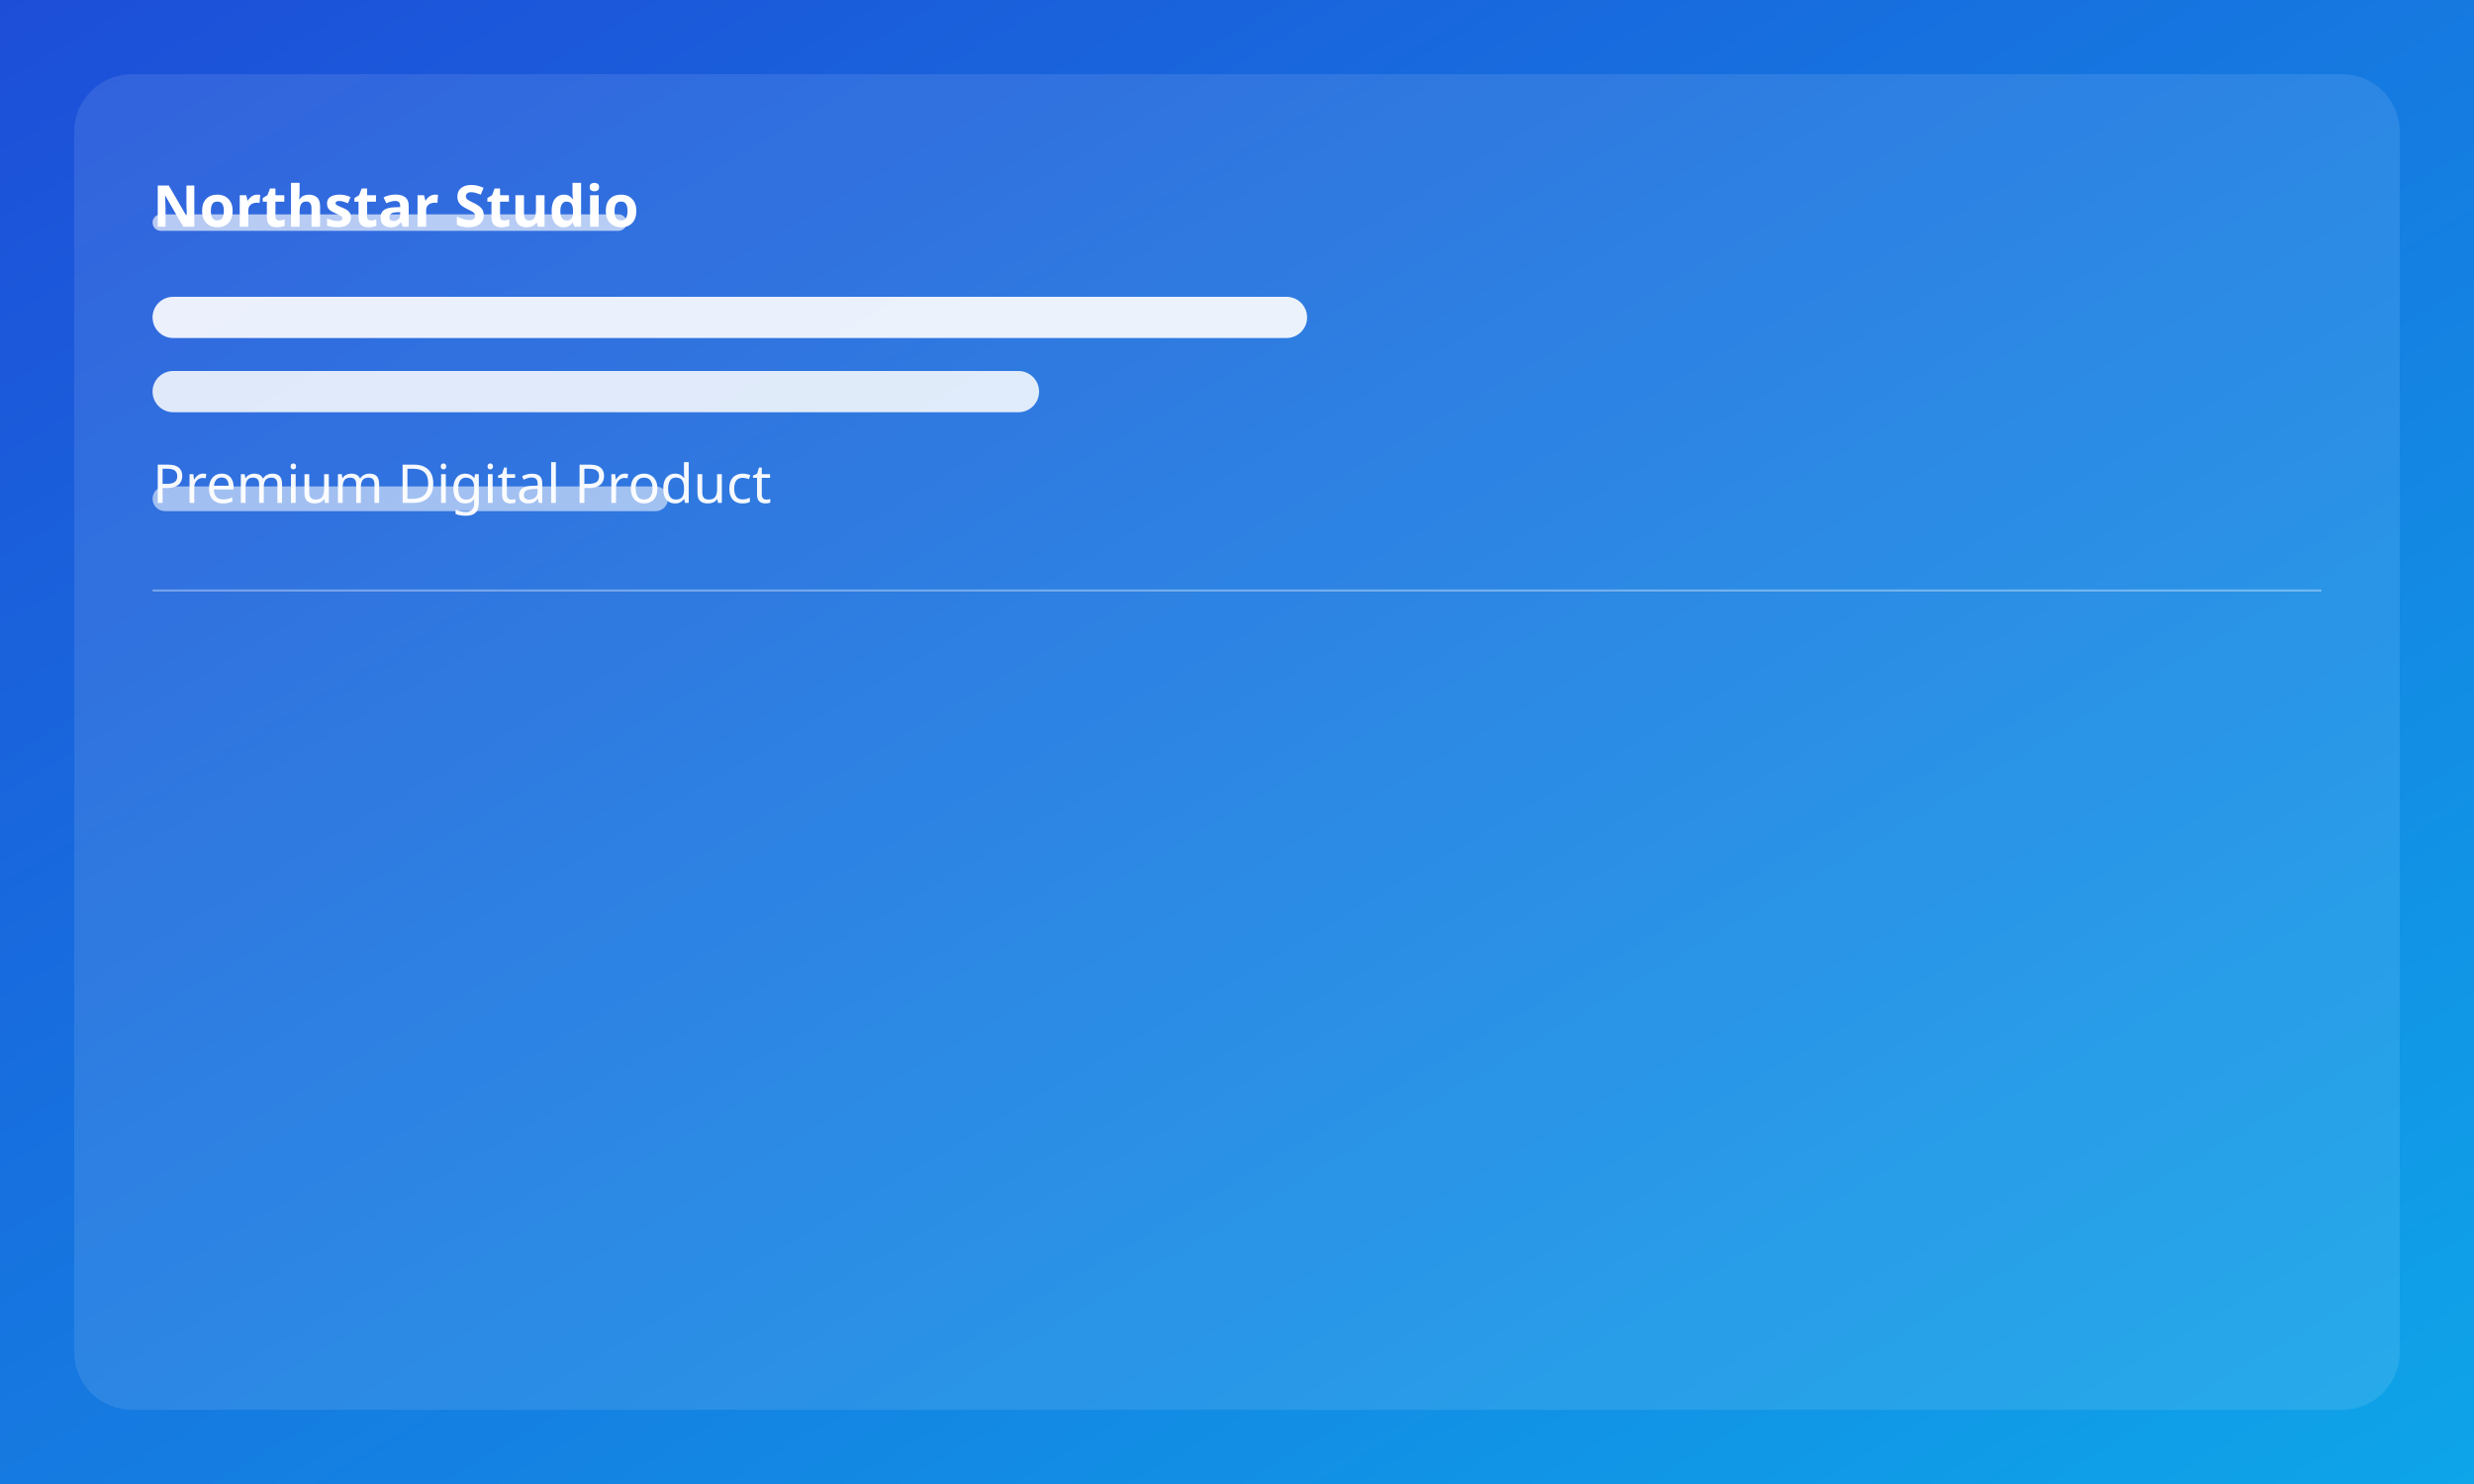
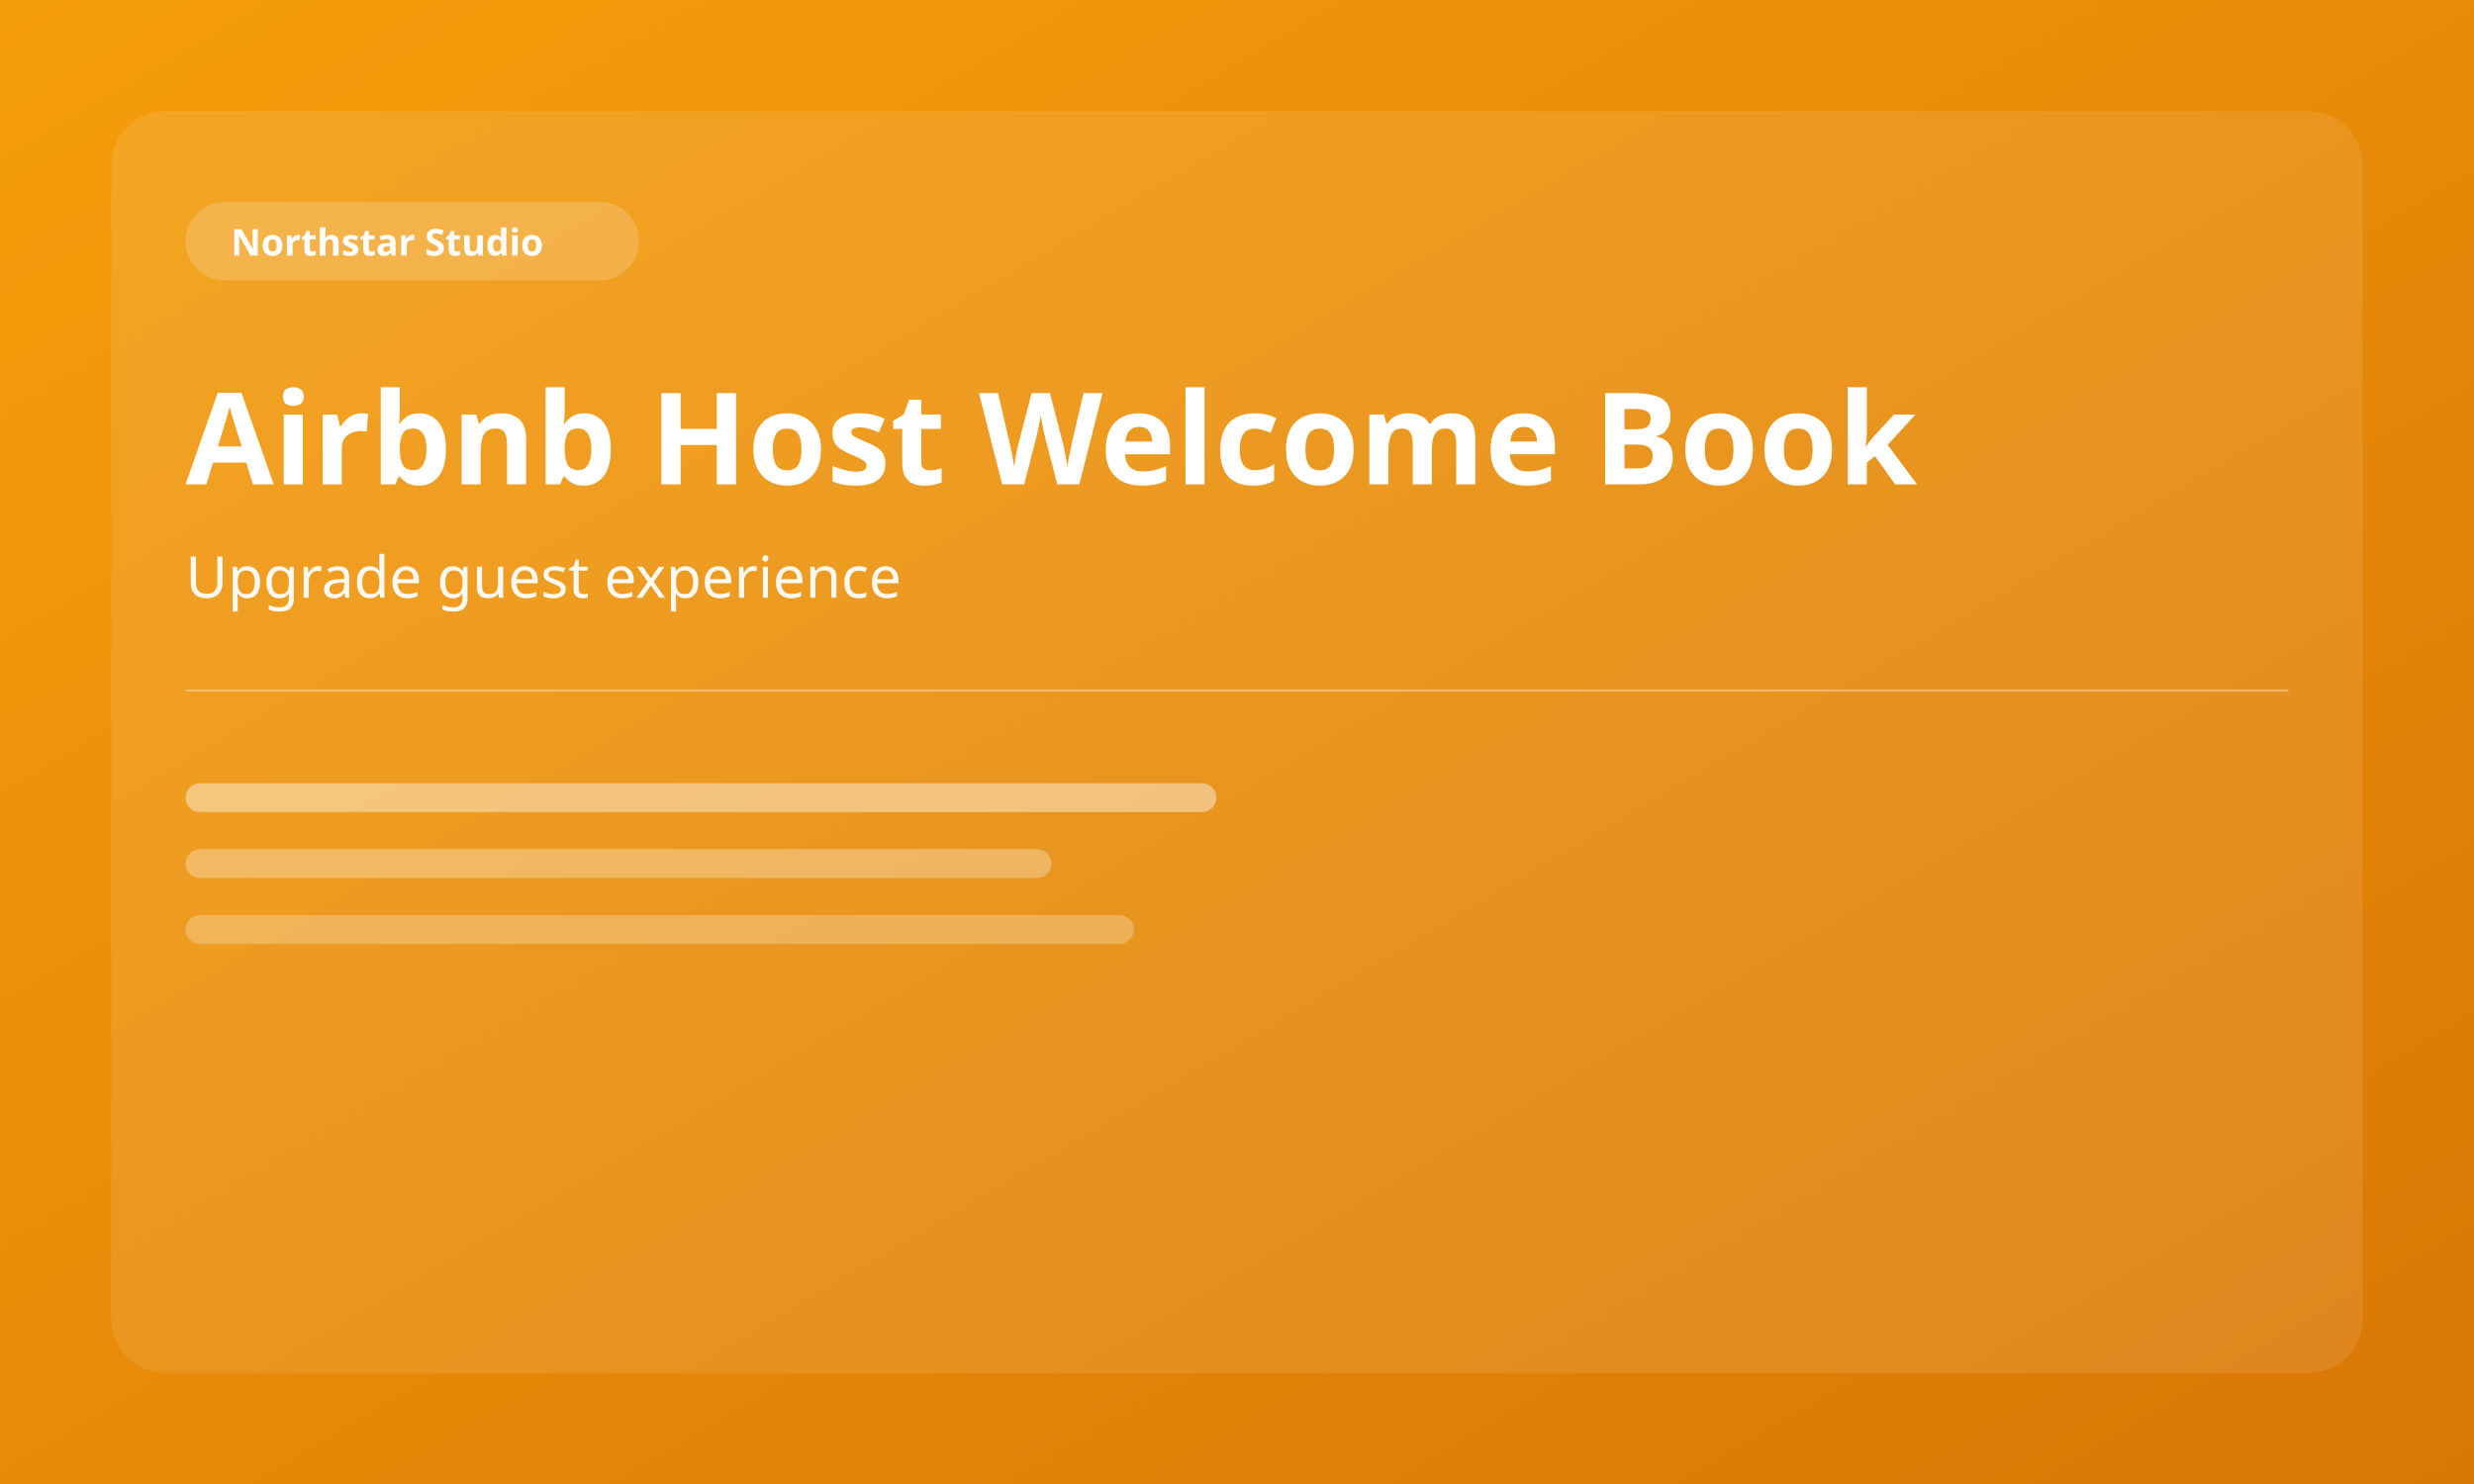
- <svg xmlns="http://www.w3.org/2000/svg" width="1200" height="720" viewBox="0 0 1200 720" role="img" aria-label="Northstar Studio cover">
+ <svg xmlns="http://www.w3.org/2000/svg" width="1200" height="720" viewBox="0 0 1200 720" role="img" aria-label="Airbnb Host Welcome Book">
  <defs>
-     <linearGradient id="g" x1="0" y1="0" x2="1" y2="1">
-       <stop offset="0%" stop-color="#1d4ed8" />
-       <stop offset="100%" stop-color="#0ea5e9" />
+     <linearGradient id="bg" x1="0" y1="0" x2="1" y2="1">
+       <stop offset="0%" stop-color="#f59e0b" />
+       <stop offset="100%" stop-color="#d97706" />
    </linearGradient>
  </defs>
-   <rect width="1200" height="720" fill="url(#g)" />
-   <rect x="36" y="36" width="1128" height="648" rx="28" fill="rgba(255,255,255,0.10)" />
-   <rect x="74" y="104" width="230" height="8" rx="4" fill="rgba(255,255,255,0.65)" />
-   <rect x="74" y="144" width="560" height="20" rx="10" fill="rgba(255,255,255,0.9)" />
-   <rect x="74" y="180" width="430" height="20" rx="10" fill="rgba(255,255,255,0.85)" />
-   <rect x="74" y="236" width="250" height="12" rx="6" fill="rgba(255,255,255,0.55)" />
-   <rect x="74" y="286" width="1052" height="1" fill="rgba(255,255,255,0.35)" />
-   <text x="74" y="110" fill="white" font-size="28" font-family="Avenir Next,Segoe UI,sans-serif" font-weight="700">Northstar Studio</text>
-   <text x="74" y="244" fill="white" font-size="26" font-family="Avenir Next,Segoe UI,sans-serif" opacity="0.95">Premium Digital Product</text>
+   <rect width="1200" height="720" fill="url(#bg)" />
+   <rect x="54" y="54" width="1092" height="612" rx="26" fill="rgba(255,255,255,0.10)" />
+   <rect x="90" y="98" width="220" height="38" rx="19" fill="rgba(255,255,255,0.18)" />
+   <text x="112" y="124" fill="white" font-size="18" font-family="Avenir Next,Segoe UI,sans-serif" font-weight="700">Northstar Studio</text>
+   <text x="90" y="235" fill="white" font-size="62" font-family="Avenir Next,Segoe UI,sans-serif" font-weight="800">Airbnb Host Welcome Book</text>
+   <text x="90" y="290" fill="white" font-size="28" font-family="Avenir Next,Segoe UI,sans-serif" opacity="0.94">Upgrade guest experience</text>
+   <line x1="90" y1="335" x2="1110" y2="335" stroke="rgba(255,255,255,0.35)" />
+   <rect x="90" y="380" width="500" height="14" rx="7" fill="rgba(255,255,255,0.42)" />
+   <rect x="90" y="412" width="420" height="14" rx="7" fill="rgba(255,255,255,0.30)" />
+   <rect x="90" y="444" width="460" height="14" rx="7" fill="rgba(255,255,255,0.25)" />
</svg>
